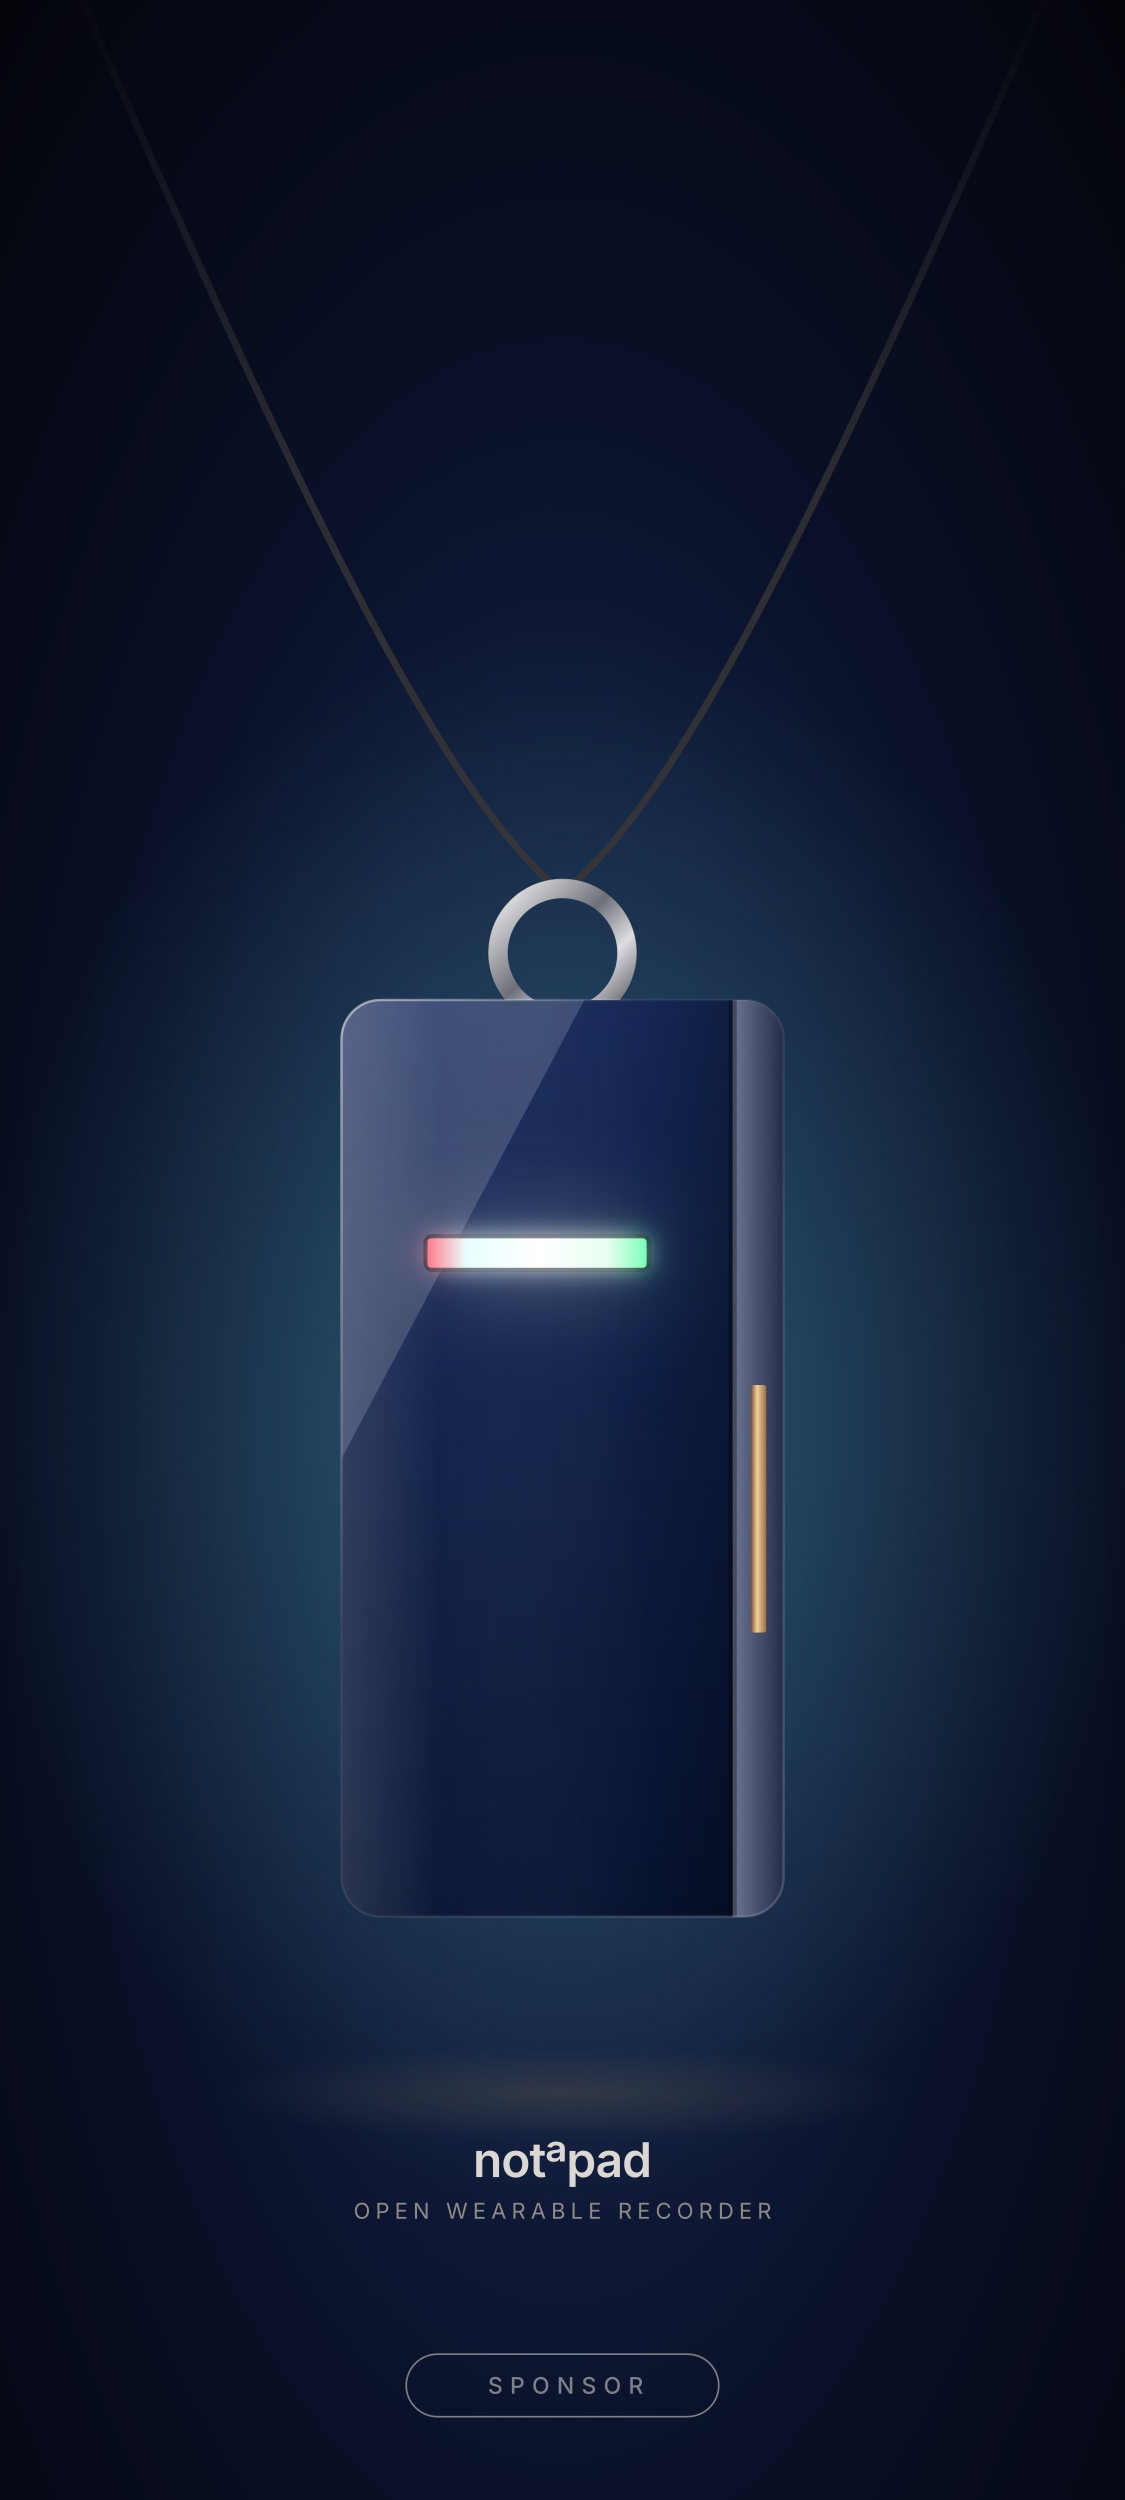
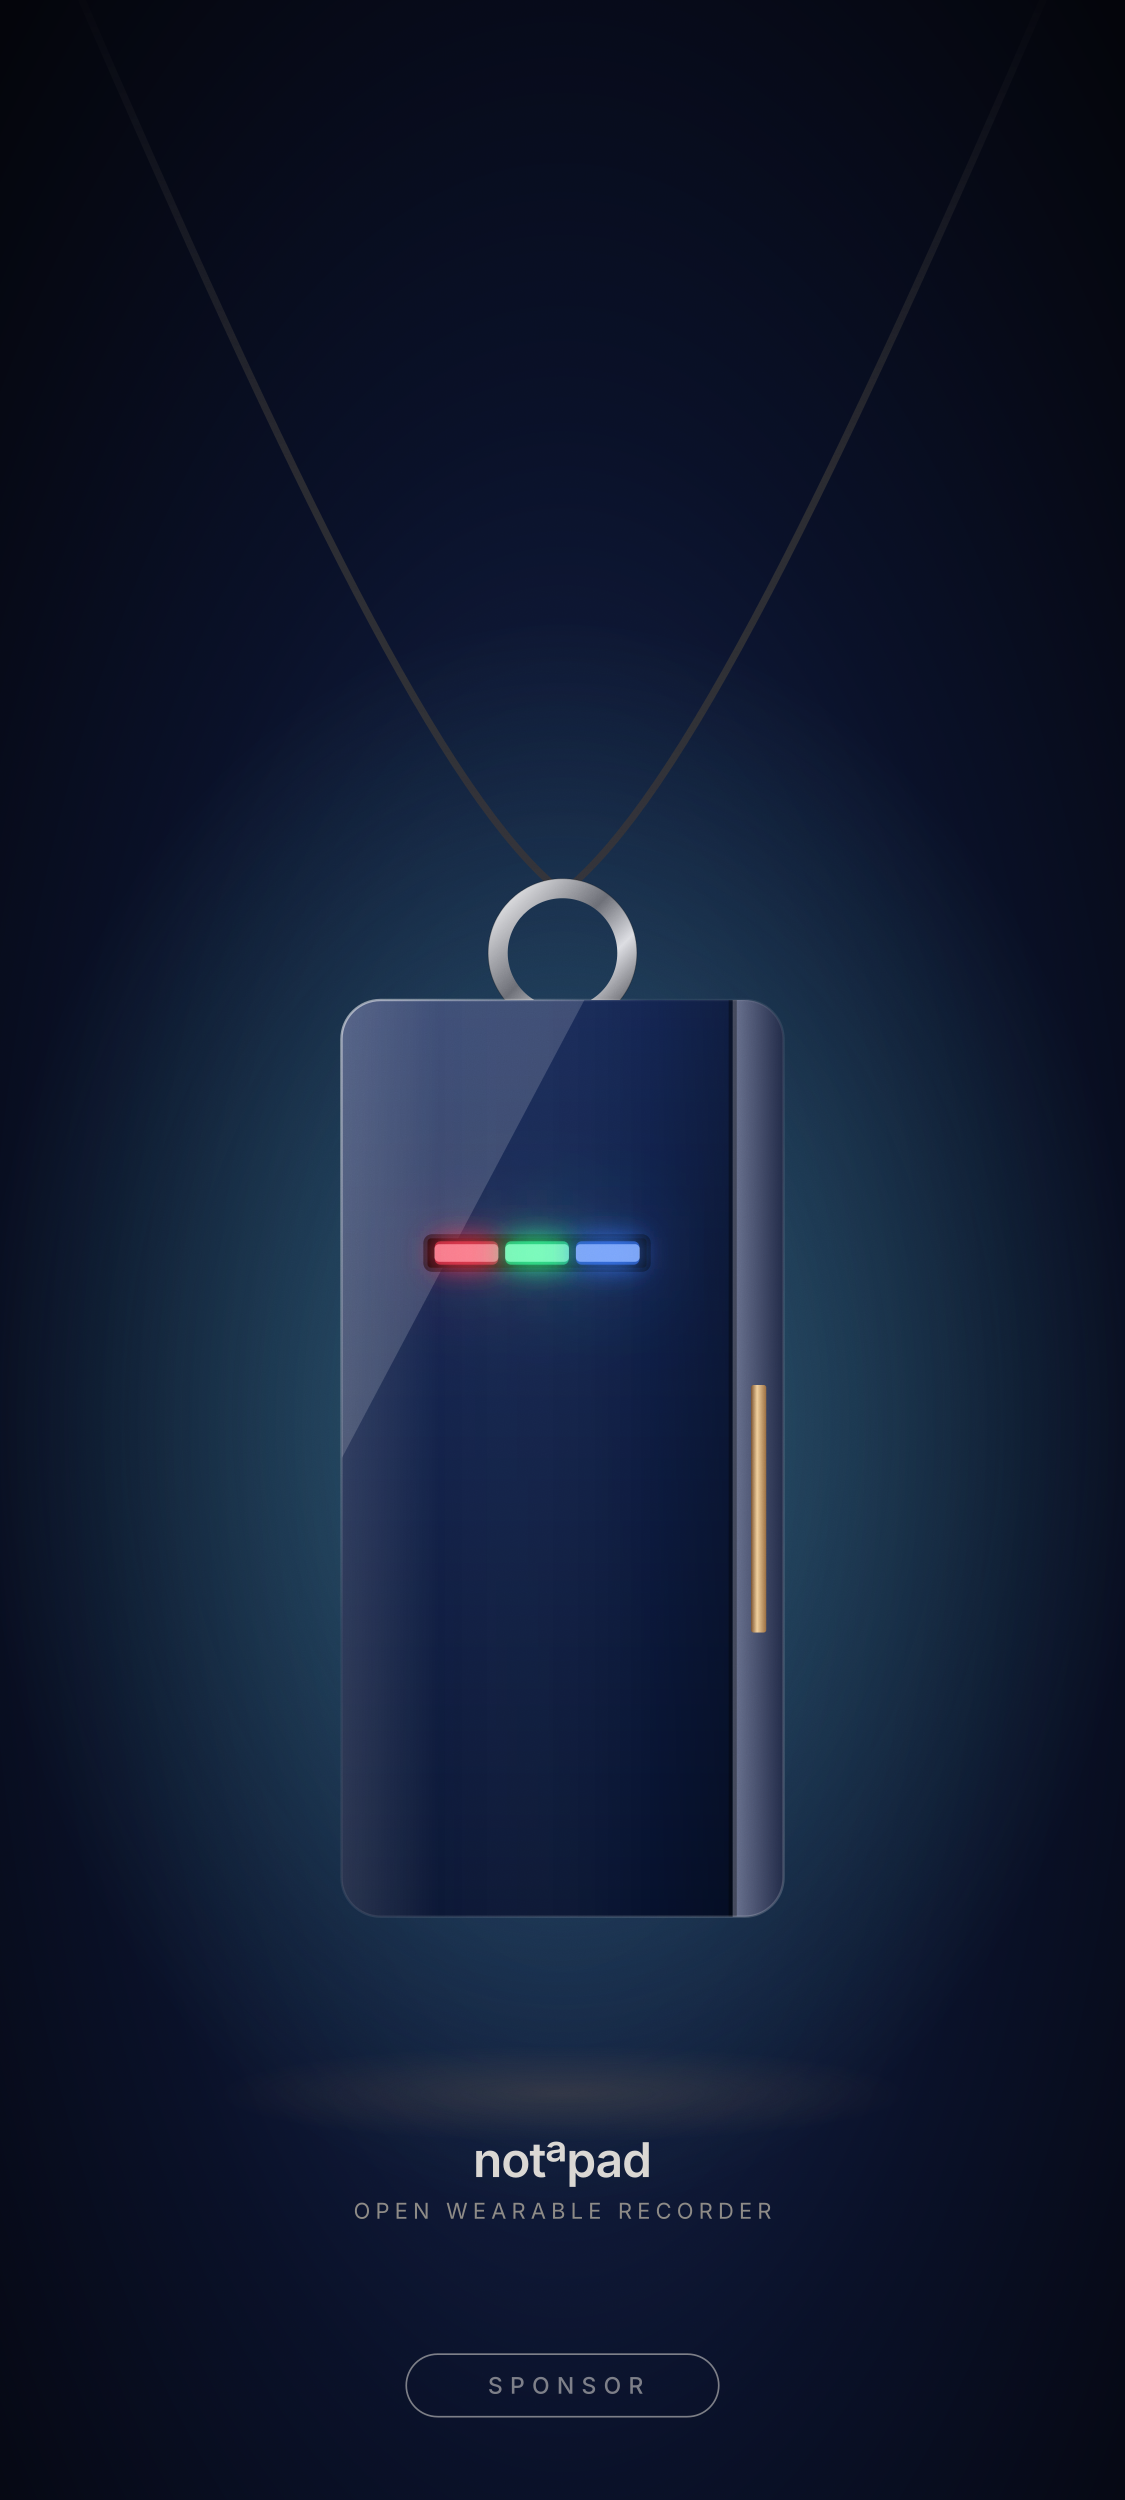
<svg xmlns="http://www.w3.org/2000/svg" viewBox="0 0 1080 2400" preserveAspectRatio="xMidYMid slice" font-family="'Inter Tight','Inter','Segoe UI',Helvetica,Arial,sans-serif">
  <defs>
    <radialGradient id="bg" cx=".5" cy=".58" r=".75">
      <stop offset="0" stop-color="#1b2c58" />
      <stop offset=".55" stop-color="#0a1128" />
      <stop offset="1" stop-color="#04050b" />
    </radialGradient>
    <radialGradient id="halo" cx=".5" cy=".5" r=".5">
      <stop offset="0" stop-color="#5fd3c8" stop-opacity=".32" />
      <stop offset="1" stop-color="#5fd3c8" stop-opacity="0" />
    </radialGradient>
    <radialGradient id="floor" cx=".5" cy=".5" r=".5">
      <stop offset="0" stop-color="#b8895a" stop-opacity=".18" />
      <stop offset="1" stop-color="#b8895a" stop-opacity="0" />
    </radialGradient>
    <filter id="grain" x="0" y="0" width="100%" height="100%">
      <feTurbulence type="fractalNoise" baseFrequency=".9" numOctaves="2" seed="3" result="n" />
      <feColorMatrix type="saturate" values="0" />
    </filter>
  </defs>
  <rect width="1080" height="2400" fill="url(#bg)" />
  <ellipse cx="540.0" cy="1360" rx="560" ry="760" fill="url(#halo)" />
  <defs>
    <linearGradient id="af" x1="0" y1="0" x2="0" y2="1">
      <stop offset="0" stop-color="#16295a" />
      <stop offset="1" stop-color="#071331" />
    </linearGradient>
    <linearGradient id="ash" x1="0" y1="0" x2="1" y2="0">
      <stop offset="0" stop-color="#fff" stop-opacity=".14" />
      <stop offset=".25" stop-color="#fff" stop-opacity=".02" />
      <stop offset=".8" stop-color="#000" stop-opacity=".10" />
      <stop offset="1" stop-color="#000" stop-opacity=".28" />
    </linearGradient>
    <linearGradient id="asd" x1="0" y1="0" x2="1" y2="0">
      <stop offset="0" stop-color="#6b7390" />
      <stop offset="1" stop-color="#222b48" />
    </linearGradient>
    <linearGradient id="aed" x1="0" y1="0" x2="1" y2="1">
      <stop offset="0" stop-color="#fff" stop-opacity=".55" />
      <stop offset=".35" stop-color="#fff" stop-opacity=".05" />
      <stop offset="1" stop-color="#fff" stop-opacity=".18" />
    </linearGradient>
    <linearGradient id="agold" x1="0" y1="0" x2="1" y2="0">
      <stop offset="0" stop-color="#7a5230" />
      <stop offset=".4" stop-color="#f0cf9c" />
      <stop offset="1" stop-color="#9a6d40" />
    </linearGradient>
    <linearGradient id="ast" x1="0" y1="0" x2="1" y2="1">
      <stop offset="0" stop-color="#f4f4f6" />
      <stop offset=".45" stop-color="#6c6e76" />
      <stop offset=".7" stop-color="#dcdde2" />
      <stop offset="1" stop-color="#4a4b52" />
    </linearGradient>
    <linearGradient id="aled" x1="0" y1="0" x2="1" y2="0">
      <stop offset="0" stop-color="#ff7a8a" />
      <stop offset=".18" stop-color="#e8ffff" />
      <stop offset=".5" stop-color="#ffffff" />
      <stop offset=".82" stop-color="#e8fff0" />
      <stop offset="1" stop-color="#7affb8" />
    </linearGradient>
    <filter id="aglow" x="-60%" y="-400%" width="220%" height="900%">
      <feGaussianBlur stdDeviation="13.1" />
    </filter>
    <filter id="aglow2" x="-100%" y="-800%" width="300%" height="1700%">
      <feGaussianBlur stdDeviation="45.1" />
    </filter>
    <clipPath id="acl">
      <rect x="327.8" y="960.0" width="424.4" height="880.0" rx="37.6" />
    </clipPath>
  </defs>
  <defs>
    <linearGradient id="acg" gradientUnits="userSpaceOnUse" x1="0" y1="-20" x2="0" y2="853">
      <stop offset="0" stop-color="#26262a" stop-opacity="0" />
      <stop offset=".55" stop-color="#2c2c31" stop-opacity=".95" />
      <stop offset="1" stop-color="#34343a" />
    </linearGradient>
  </defs>
  <g fill="none" stroke="url(#acg)" stroke-width="6.8" stroke-linecap="round">
    <path d="M70 -20 C282 469 427 768 540 857" />
    <path d="M1010 -20 C798 469 653 768 540 857" />
  </g>
  <g id="aring">
    <circle cx="540.0" cy="914.9" r="62.0" fill="none" stroke="url(#ast)" stroke-width="18.8" />
    <circle cx="540.0" cy="914.9" r="71.4" fill="none" stroke="#000" stroke-opacity=".25" stroke-width="1" />
  </g>
  <g clip-path="url(#acl)">
    <rect x="327.8" y="960.0" width="375.6" height="880.0" fill="url(#af)" />
    <rect x="327.8" y="960.0" width="375.6" height="880.0" fill="url(#ash)" />
    <rect x="703.4" y="960.0" width="48.8" height="880.0" fill="url(#asd)" />
    <rect x="721.0" y="1329.6" width="14.6" height="237.6" rx="2.4" fill="url(#agold)" />
    <rect x="699.5" y="960.0" width="7.8" height="880.0" fill="#000" opacity=".35" />
    <polygon points="328,960 561,960 328,1400" fill="#fff" opacity="0.16" />
  </g>
  <rect x="327.8" y="960.0" width="424.4" height="880.0" rx="37.6" fill="none" stroke="url(#aed)" stroke-width="2.3" />
  <rect x="406.4" y="1184.8" width="218.3" height="36.2" rx="8.5" fill="#000" opacity=".55" />
-   <rect x="410.4" y="1188.8" width="210.3" height="28.2" fill="url(#aled)" filter="url(#aglow2)" opacity=".55" />
-   <rect x="410.4" y="1188.8" width="210.3" height="28.2" fill="url(#aled)" filter="url(#aglow)" opacity=".9" />
-   <rect id="aslit" x="410.4" y="1188.8" width="210.3" height="28.2" rx="3.4" fill="url(#aled)" />
+   <rect x="410.4" y="1188.8" width="210.3" height="28.2" rx="3.4" fill="#050506" />
+   <rect x="417.3" y="1188.8" width="61.0" height="28.2" fill="#ff3a55" filter="url(#aglow2)" opacity=".55" style="mix-blend-mode:screen" />
+   <rect x="417.3" y="1188.8" width="61.0" height="28.2" fill="#ff3a55" filter="url(#aglow)" opacity=".9" />
+   <rect x="417.3" y="1194.4" width="61.0" height="16.9" rx="4.2" fill="#fff" opacity=".85" />
+   <rect id="aled0" x="417.3" y="1191.6" width="61.0" height="22.5" rx="5.6" fill="#ff3a55" opacity=".6" />
+   <rect x="485.1" y="1188.8" width="61.0" height="28.2" fill="#35ff9a" filter="url(#aglow2)" opacity=".55" style="mix-blend-mode:screen" />
+   <rect x="485.1" y="1188.8" width="61.0" height="28.2" fill="#35ff9a" filter="url(#aglow)" opacity=".9" />
+   <rect x="485.1" y="1194.4" width="61.0" height="16.9" rx="4.2" fill="#fff" opacity=".85" />
+   <rect id="aled1" x="485.1" y="1191.6" width="61.0" height="22.5" rx="5.6" fill="#35ff9a" opacity=".6" />
+   <rect x="552.9" y="1188.8" width="61.0" height="28.2" fill="#3a7bff" filter="url(#aglow2)" opacity=".55" style="mix-blend-mode:screen" />
+   <rect x="552.9" y="1188.8" width="61.0" height="28.2" fill="#3a7bff" filter="url(#aglow)" opacity=".9" />
+   <rect x="552.9" y="1194.4" width="61.0" height="16.9" rx="4.2" fill="#fff" opacity=".85" />
+   <rect id="aled2" x="552.9" y="1191.6" width="61.0" height="22.5" rx="5.6" fill="#3a7bff" opacity=".6" />
  <ellipse cx="540.0" cy="2010" rx="330" ry="46" fill="url(#floor)" />
  <g id="wordmark" text-anchor="middle" fill="#efebe3">
    <text x="540.0" y="2090" font-size="46" font-weight="600" letter-spacing="-1" opacity="0.9">notªpad</text>
    <text x="540.0" y="2130" font-size="21" letter-spacing="5" fill="#9a968e" opacity=".9">OPEN WEARABLE RECORDER</text>
  </g>
  <rect width="1080" height="2400" filter="url(#grain)" opacity="0.07" style="mix-blend-mode:overlay" />
  <g id="sponsor" opacity="0.5" transform="translate(540.0,2290)" fill="none" stroke="#efebe3">
    <rect x="-150" y="-30" width="300" height="60" rx="30" stroke-width="1.6" />
    <text x="3" y="8" text-anchor="middle" font-size="22" letter-spacing="7" fill="#efebe3" stroke="none" font-weight="500">SPONSOR</text>
  </g>
</svg>
